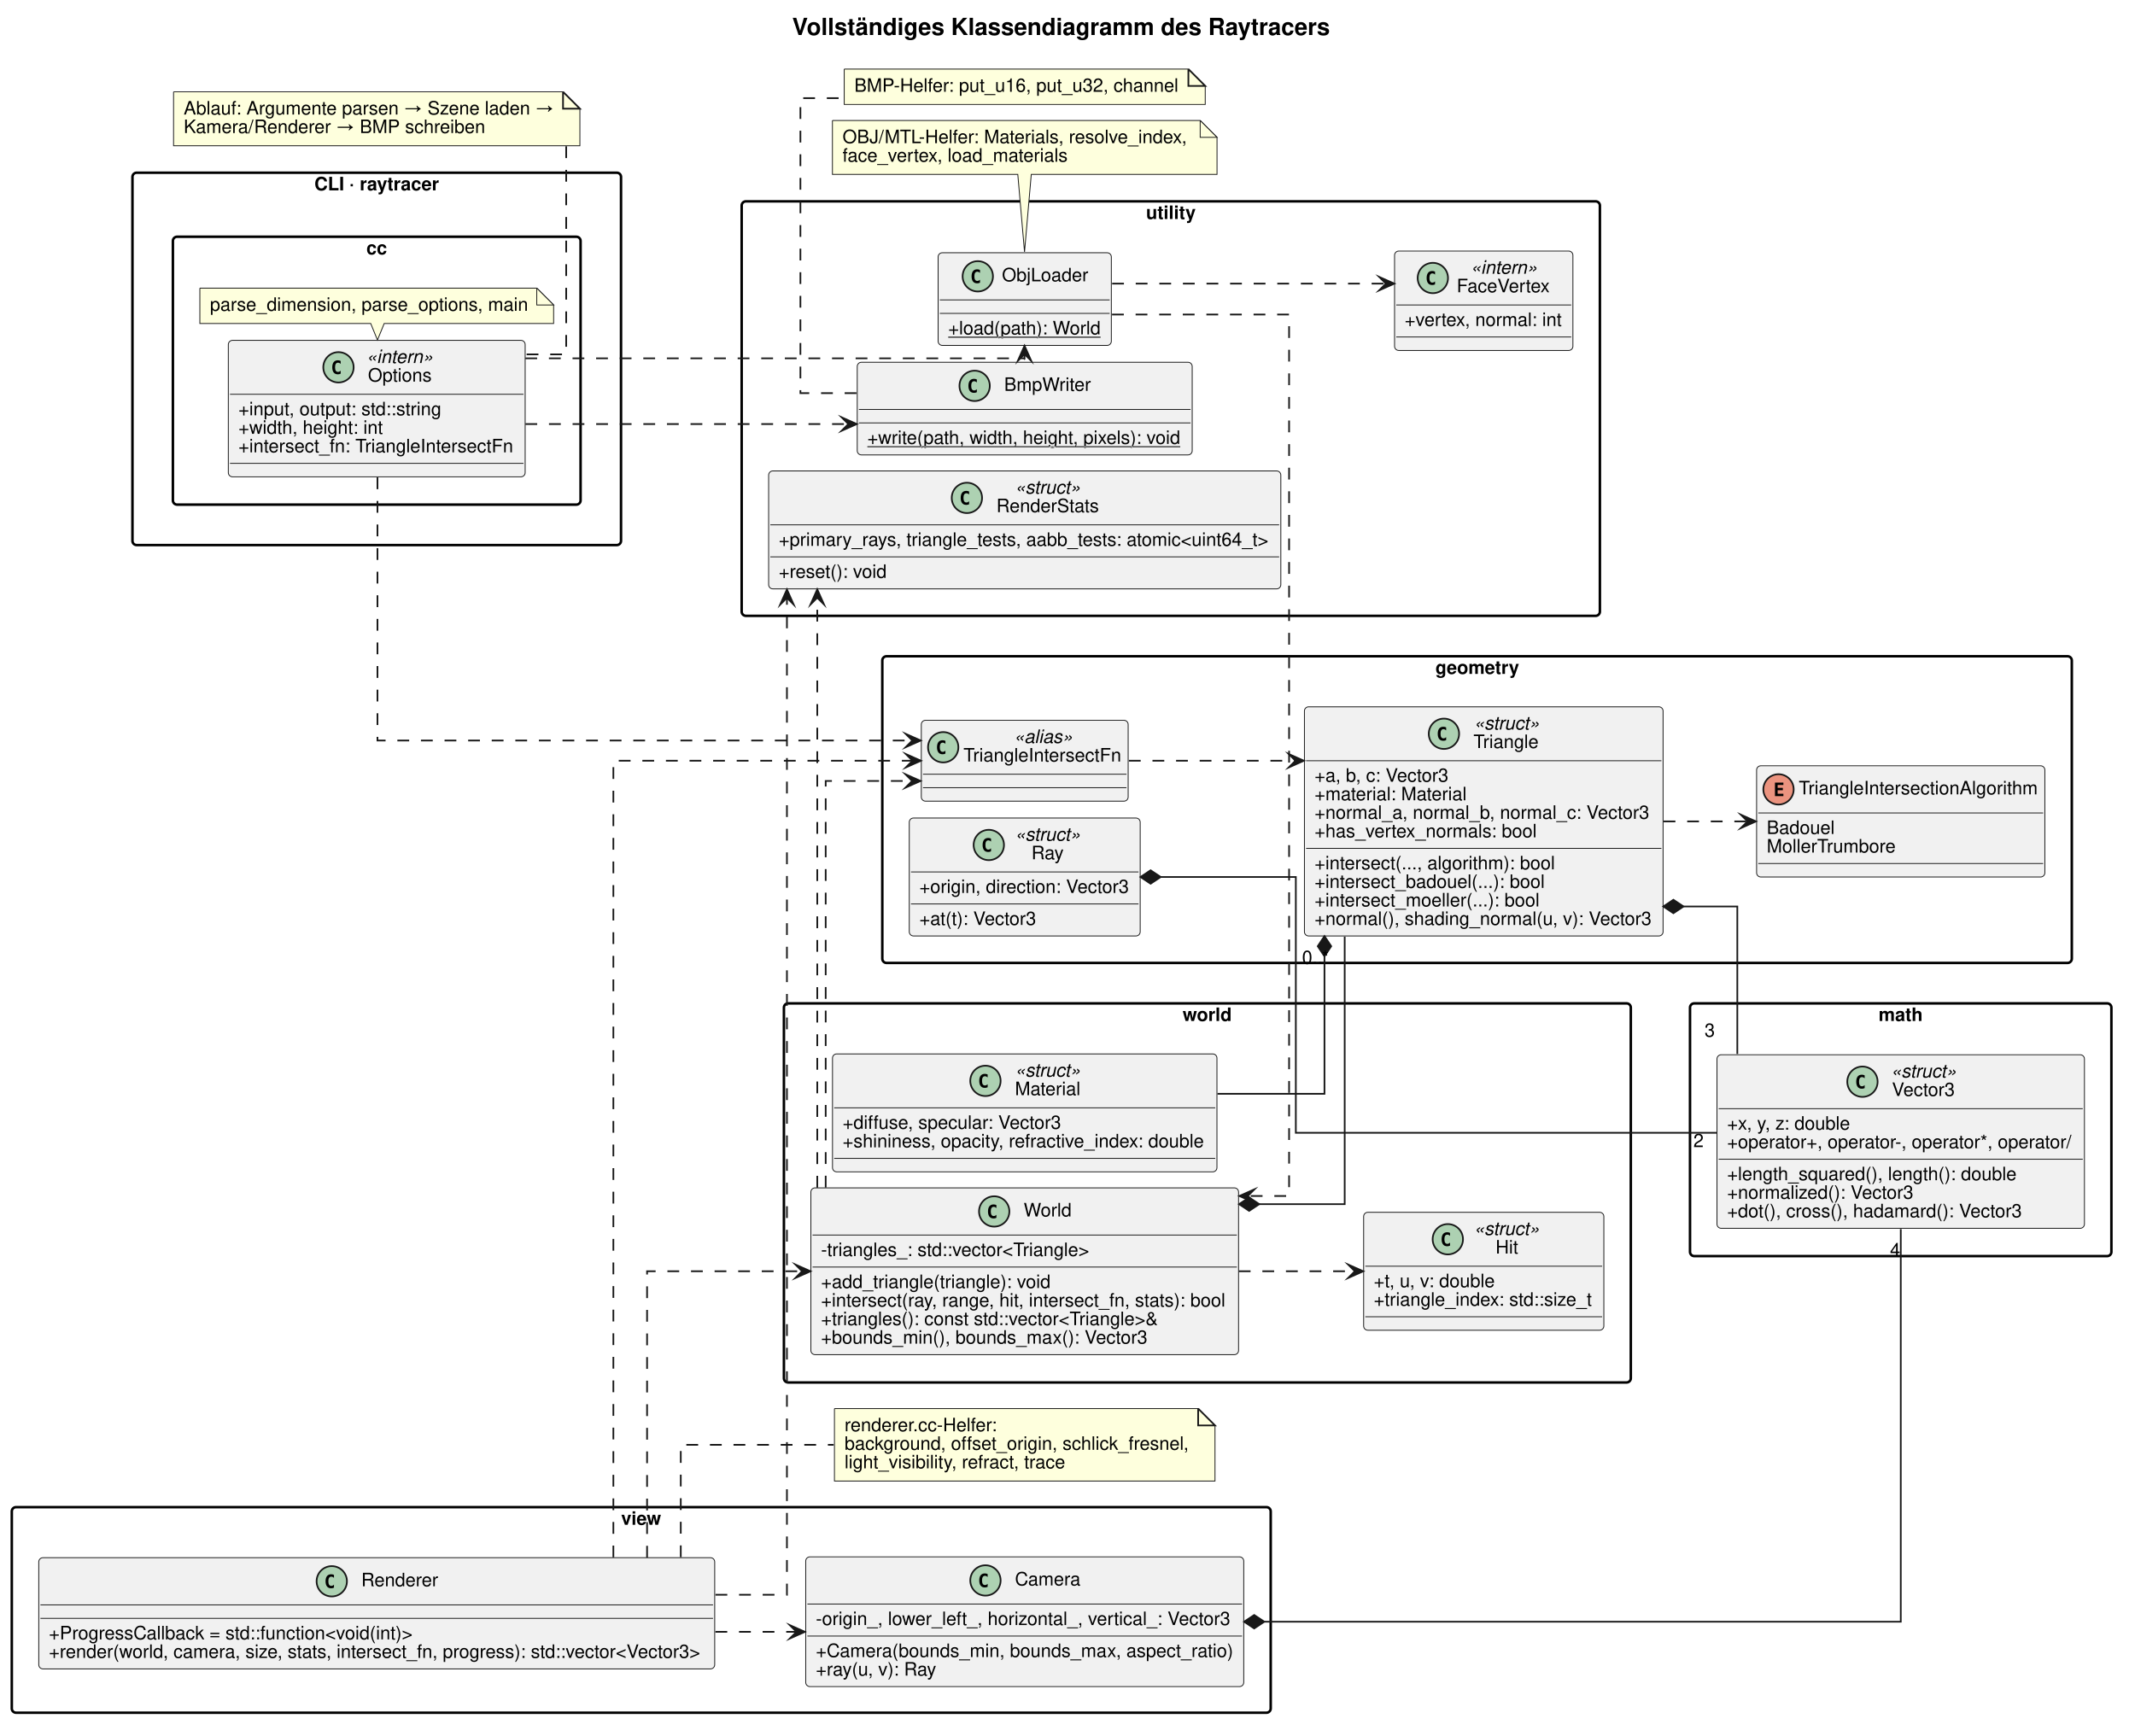
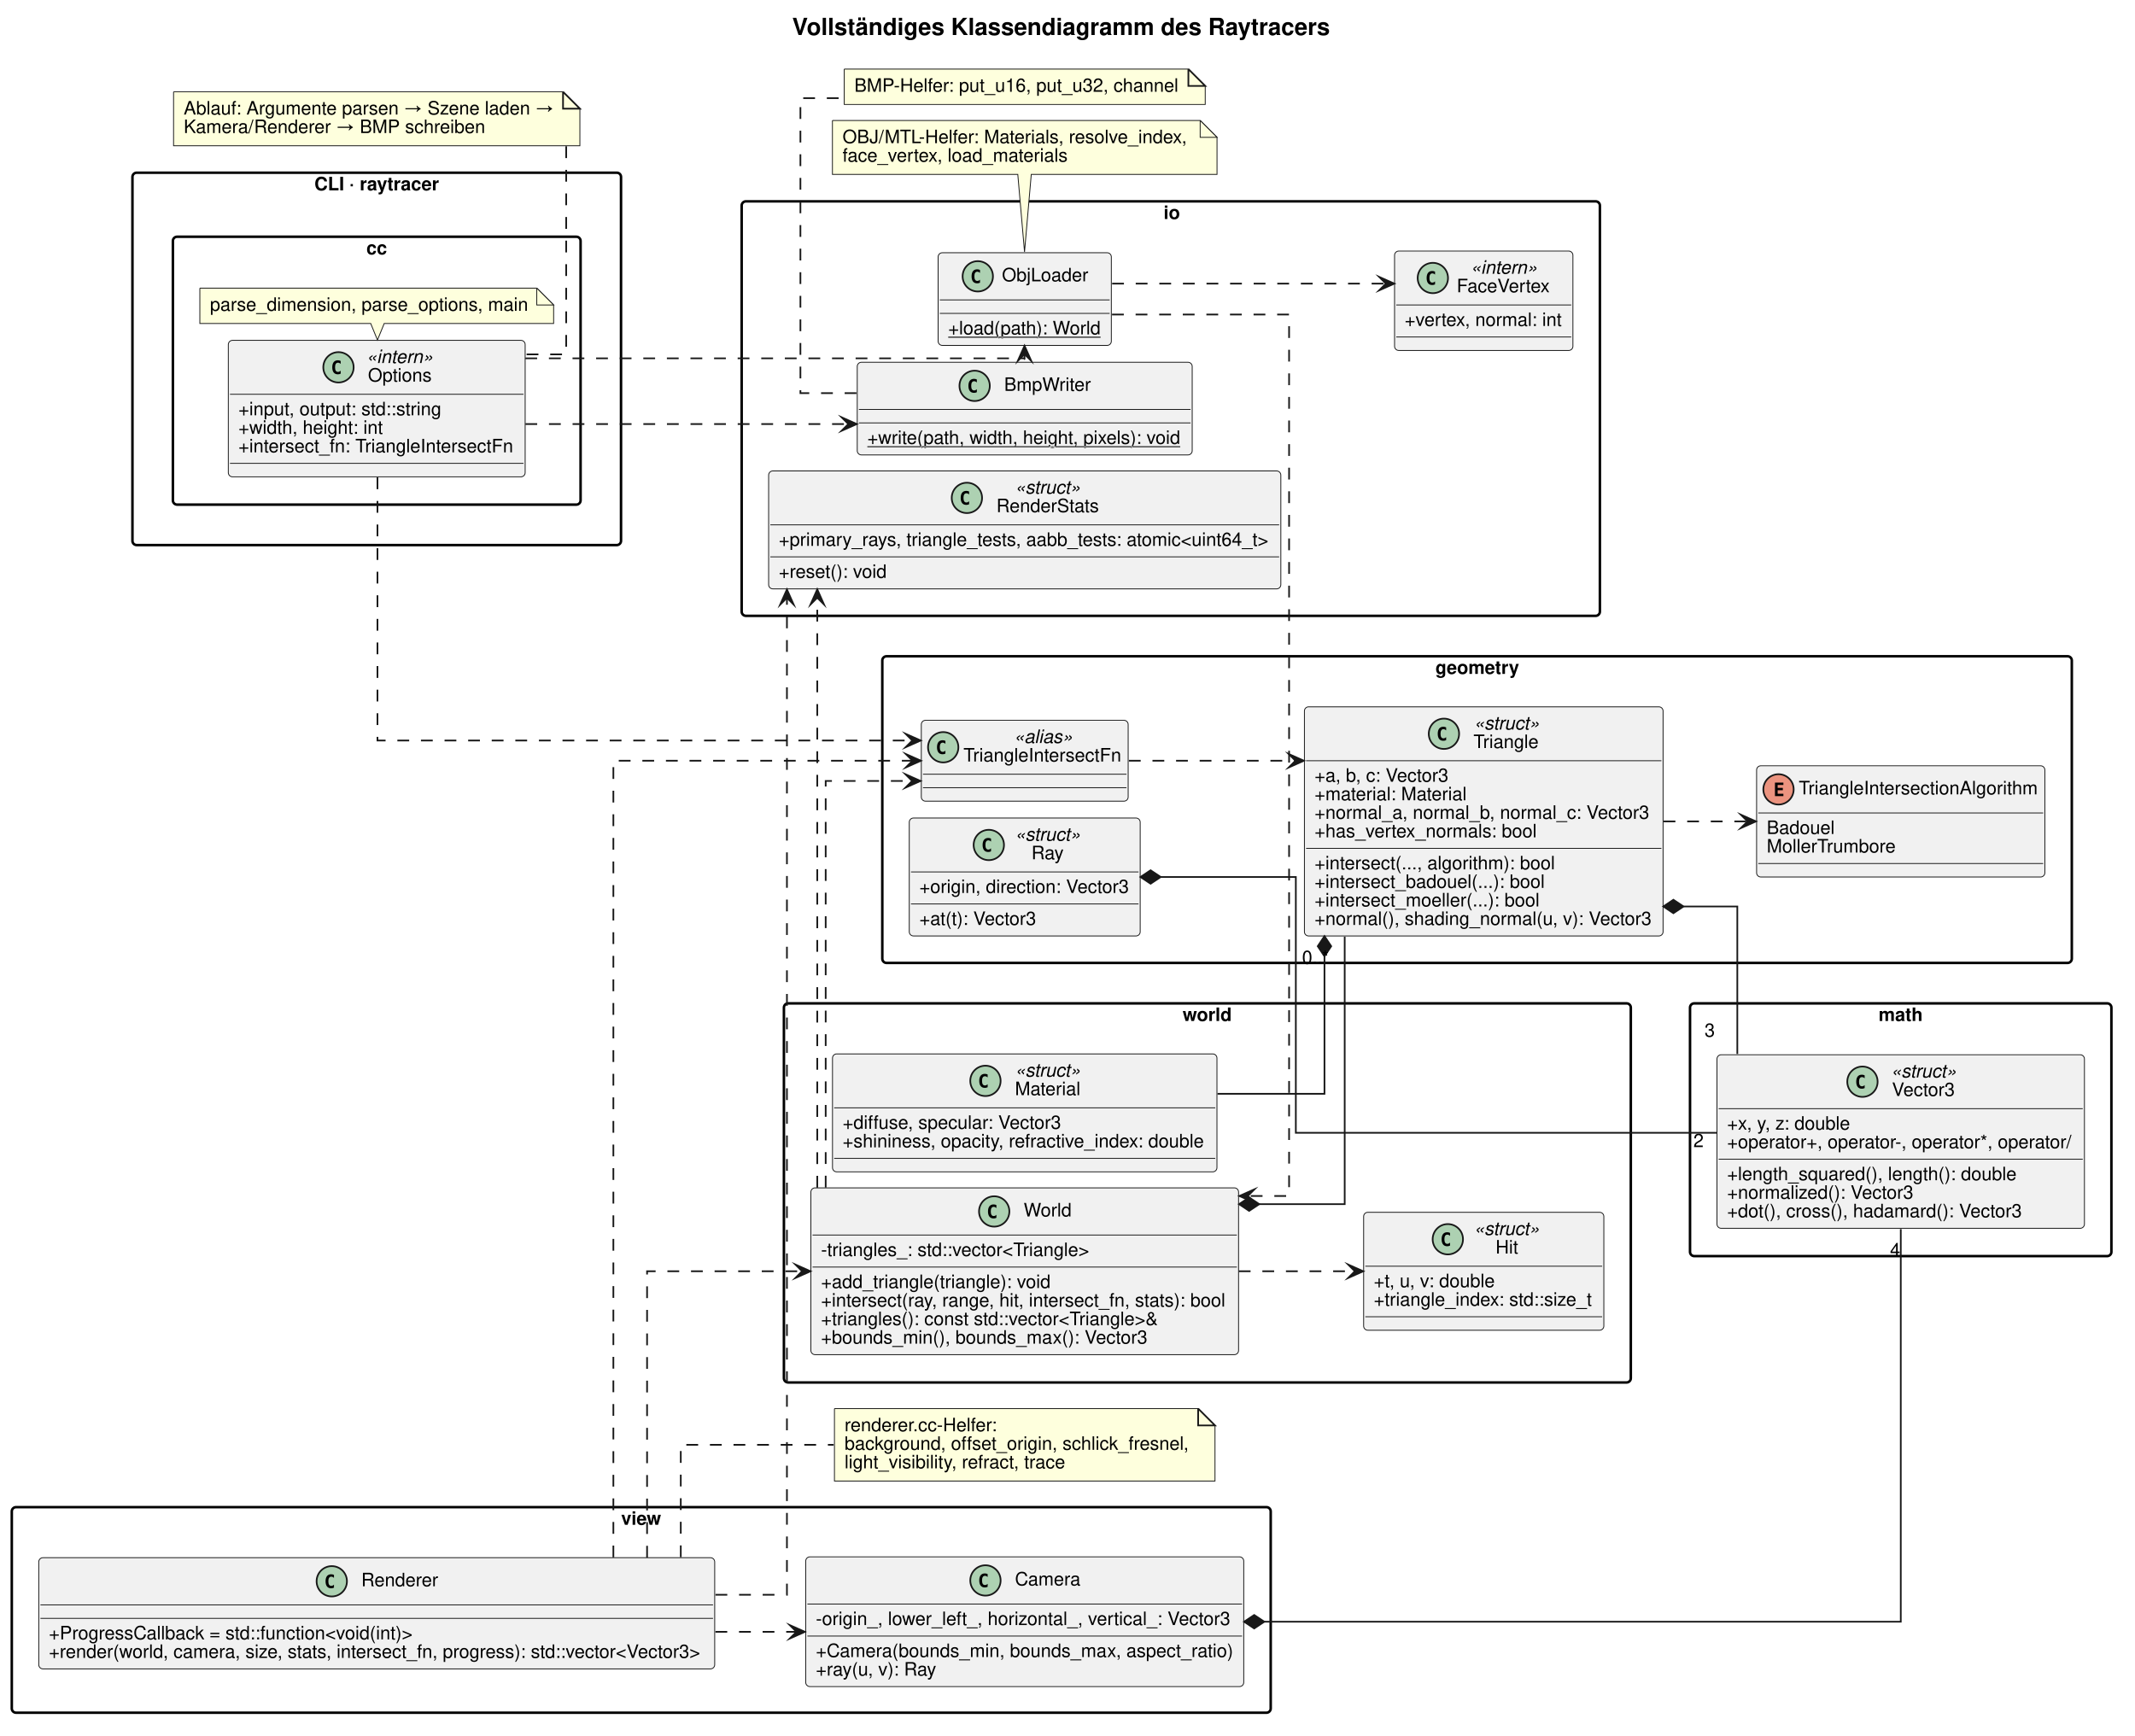
<svg xmlns="http://www.w3.org/2000/svg" version="1.1" data-diagram-type="CLASS" style="width:1267px;height:1030px;background:#FFFFFF;" width="1267px" height="1030px" viewBox="0 0 1267 1030" zoomAndPan="magnify" preserveAspectRatio="none" contentStyleType="text/css">
  <defs />
  <g font-family="sans-serif" lengthAdjust="spacing">
    <g class="title" data-source-line="1">
      <text x="470.097" y="20.78" fill="#000" font-size="14" textLength="319.806" font-weight="700" font-family="'Helvetica'">Vollständiges Klassendiagramm des Raytracers</text>
    </g>
    <g class="cluster" data-qualified-name="CLI . raytracer" id="ent0003" data-source-line="15">
      <rect x="78.6" y="102.5" width="289.94" height="221" fill="none" style="stroke:#000;stroke-width:1.5;" rx="2.5" ry="2.5" />
      <text x="186.579" y="112.97" fill="#000" font-size="11" textLength="73.981" font-weight="700" font-family="'Helvetica'">CLI · raytracer</text>
    </g>
    <g class="cluster" data-qualified-name="CLI . raytracer.cc" id="ent0001" data-source-line="14">
      <rect x="102.6" y="140.5" width="241.94" height="159" fill="none" style="stroke:#000;stroke-width:1.5;" rx="2.5" ry="2.5" />
      <text x="217.452" y="150.97" fill="#000" font-size="11" textLength="12.235" font-weight="700" font-family="'Helvetica'">cc</text>
    </g>
    <g class="cluster" data-qualified-name="math" id="ent0007" data-source-line="25">
      <rect x="1002.93" y="595.5" width="250.07" height="150" fill="none" style="stroke:#000;stroke-width:1.5;" rx="2.5" ry="2.5" />
      <text x="1114.825" y="605.97" fill="#000" font-size="11" textLength="26.281" font-weight="700" font-family="'Helvetica'">math</text>
    </g>
    <g class="cluster" data-qualified-name="geometry" id="ent0009" data-source-line="35">
      <rect x="523.6" y="389.5" width="705.9" height="182" fill="none" style="stroke:#000;stroke-width:1.5;" rx="2.5" ry="2.5" />
      <text x="851.792" y="399.97" fill="#000" font-size="11" textLength="49.516" font-weight="700" font-family="'Helvetica'">geometry</text>
    </g>
    <g class="cluster" data-qualified-name="world" id="ent0014" data-source-line="57">
      <rect x="465.21" y="595.5" width="502.58" height="225" fill="none" style="stroke:#000;stroke-width:1.5;" rx="2.5" ry="2.5" />
      <text x="701.834" y="605.97" fill="#000" font-size="11" textLength="29.332" font-weight="700" font-family="'Helvetica'">world</text>
    </g>
    <g class="cluster" data-qualified-name="view" id="ent0018" data-source-line="75">
      <rect x="7" y="894.5" width="747.09" height="122" fill="none" style="stroke:#000;stroke-width:1.5;" rx="2.5" ry="2.5" />
      <text x="368.621" y="904.97" fill="#000" font-size="11" textLength="23.848" font-weight="700" font-family="'Helvetica'">view</text>
    </g>
-     <g class="cluster" data-qualified-name="utility" id="ent0021" data-source-line="87">
+     <g class="cluster" data-qualified-name="io" id="ent0021" data-source-line="87">
      <rect x="440.14" y="119.5" width="509.3" height="246" fill="none" style="stroke:#000;stroke-width:1.5;" rx="2.5" ry="2.5" />
-       <text x="680.124" y="129.97" fill="#000" font-size="11" textLength="29.332" font-weight="700" font-family="'Helvetica'">utility</text>
+       <text x="690.511" y="129.97" fill="#000" font-size="11" textLength="8.558" font-weight="700" font-family="'Helvetica'">io</text>
    </g>
    <g class="entity" data-qualified-name="CLI . raytracer.cc.Options" id="ent0002" data-source-line="15">
      <rect x="135.49" y="202" width="176.162" height="81" fill="#F1F1F1" style="stroke:#181818;stroke-width:0.5;" rx="2.5" ry="2.5" />
      <ellipse cx="200.866" cy="218" rx="9" ry="9" fill="#ADD1B2" style="stroke:#181818;stroke-width:1;" />
      <path d="M202.173,221.769 Q201.797,221.962 201.383,222.059 Q200.969,222.156 200.513,222.156 Q198.891,222.156 198.037,221.087 Q197.183,220.018 197.183,217.999 Q197.183,215.974 198.037,214.905 Q198.891,213.836 200.513,213.836 Q200.969,213.836 201.388,213.933 Q201.807,214.029 202.173,214.223 L202.173,215.984 Q201.764,215.608 201.38,215.434 Q200.996,215.259 200.588,215.259 Q199.718,215.259 199.275,215.949 Q198.832,216.64 198.832,217.999 Q198.832,219.352 199.275,220.042 Q199.718,220.732 200.588,220.732 Q200.996,220.732 201.38,220.558 Q201.764,220.383 202.173,220.007 Z " fill="#000" />
      <text x="217.445" y="215.47" fill="#000" font-size="11" textLength="39.751" font-style="italic" font-family="'Helvetica'">«intern»</text>
      <text x="218.366" y="226.47" fill="#000" font-size="11" textLength="37.909" font-family="'Helvetica'">Options</text>
      <line x1="136.49" y1="234" x2="310.652" y2="234" style="stroke:#181818;stroke-width:0.5;" />
      <text x="141.49" y="246.47" fill="#000" font-size="11" textLength="120.769" font-family="'Helvetica'">+input, output: std::string</text>
      <text x="141.49" y="257.47" fill="#000" font-size="11" textLength="85.916" font-family="'Helvetica'">+width, height: int</text>
      <text x="141.49" y="268.47" fill="#000" font-size="11" textLength="164.162" font-family="'Helvetica'">+intersect_fn: TriangleIntersectFn</text>
      <line x1="136.49" y1="275" x2="310.652" y2="275" style="stroke:#181818;stroke-width:0.5;" />
    </g>
    <g class="entity" data-qualified-name="CLI . raytracer.cc.GMN4" id="ent0005" data-source-line="21">
      <path d="M118.6,171 L118.6,192 A0,0 0 0 0 118.6,192 L220,192 L224,201.81 L228,192 L328.544,192 A0,0 0 0 0 328.544,192 L328.544,181 L318.544,171 L118.6,171 A0,0 0 0 0 118.6,171" style="stroke:#181818;stroke-width:0.5;" fill="#FEFFDD" />
      <path d="M318.544,171 L318.544,181 L328.544,181 L318.544,171" style="stroke:#181818;stroke-width:0.5;" fill="#FEFFDD" />
      <text x="124.6" y="184.47" fill="#000" font-size="11" textLength="188.944" font-family="'Helvetica'">parse_dimension, parse_options, main</text>
    </g>
    <g class="entity" data-qualified-name="math.Vector3" id="ent0008" data-source-line="26">
      <rect x="1018.93" y="626" width="218.067" height="103" fill="#F1F1F1" style="stroke:#181818;stroke-width:0.5;" rx="2.5" ry="2.5" />
      <ellipse cx="1105.259" cy="642" rx="9" ry="9" fill="#ADD1B2" style="stroke:#181818;stroke-width:1;" />
      <path d="M1106.565,645.769 Q1106.189,645.962 1105.776,646.059 Q1105.362,646.156 1104.906,646.156 Q1103.284,646.156 1102.43,645.087 Q1101.576,644.018 1101.576,641.999 Q1101.576,639.974 1102.43,638.905 Q1103.284,637.836 1104.906,637.836 Q1105.362,637.836 1105.781,637.933 Q1106.2,638.029 1106.565,638.223 L1106.565,639.984 Q1106.157,639.608 1105.773,639.434 Q1105.389,639.259 1104.981,639.259 Q1104.111,639.259 1103.668,639.949 Q1103.224,640.64 1103.224,641.999 Q1103.224,643.352 1103.668,644.042 Q1104.111,644.732 1104.981,644.732 Q1105.389,644.732 1105.773,644.558 Q1106.157,644.383 1106.565,644.007 Z " fill="#000" />
      <text x="1122.149" y="639.47" fill="#000" font-size="11" textLength="39.128" font-style="italic" font-family="'Helvetica'">«struct»</text>
      <text x="1122.759" y="650.47" fill="#000" font-size="11" textLength="37.909" font-family="'Helvetica'">Vector3</text>
      <line x1="1019.93" y1="658" x2="1235.997" y2="658" style="stroke:#181818;stroke-width:0.5;" />
      <text x="1024.93" y="670.47" fill="#000" font-size="11" textLength="74.293" font-family="'Helvetica'">+x, y, z: double</text>
      <text x="1024.93" y="681.47" fill="#000" font-size="11" textLength="206.067" font-family="'Helvetica'">+operator+, operator-, operator*, operator/</text>
      <line x1="1019.93" y1="688" x2="1235.997" y2="688" style="stroke:#181818;stroke-width:0.5;" />
      <text x="1024.93" y="700.47" fill="#000" font-size="11" textLength="172.144" font-family="'Helvetica'">+length_squared(), length(): double</text>
      <text x="1024.93" y="711.47" fill="#000" font-size="11" textLength="111.574" font-family="'Helvetica'">+normalized(): Vector3</text>
      <text x="1024.93" y="722.47" fill="#000" font-size="11" textLength="175.753" font-family="'Helvetica'">+dot(), cross(), hadamard(): Vector3</text>
    </g>
    <g class="entity" data-qualified-name="geometry.Ray" id="ent0010" data-source-line="36">
      <rect x="539.6" y="485.5" width="137.039" height="70" fill="#F1F1F1" style="stroke:#181818;stroke-width:0.5;" rx="2.5" ry="2.5" />
      <ellipse cx="586.805" cy="501.5" rx="9" ry="9" fill="#ADD1B2" style="stroke:#181818;stroke-width:1;" />
      <path d="M588.111,505.269 Q587.735,505.462 587.322,505.559 Q586.908,505.656 586.452,505.656 Q584.83,505.656 583.976,504.587 Q583.122,503.518 583.122,501.499 Q583.122,499.474 583.976,498.405 Q584.83,497.336 586.452,497.336 Q586.908,497.336 587.327,497.433 Q587.746,497.529 588.111,497.723 L588.111,499.484 Q587.703,499.108 587.319,498.934 Q586.935,498.759 586.527,498.759 Q585.657,498.759 585.214,499.449 Q584.771,500.14 584.771,501.499 Q584.771,502.852 585.214,503.542 Q585.657,504.232 586.527,504.232 Q586.935,504.232 587.319,504.058 Q587.703,503.883 588.111,503.507 Z " fill="#000" />
      <text x="602.305" y="498.97" fill="#000" font-size="11" textLength="39.128" font-style="italic" font-family="'Helvetica'">«struct»</text>
      <text x="612.089" y="509.97" fill="#000" font-size="11" textLength="19.562" font-family="'Helvetica'">Ray</text>
      <line x1="540.6" y1="517.5" x2="675.639" y2="517.5" style="stroke:#181818;stroke-width:0.5;" />
      <text x="545.6" y="529.97" fill="#000" font-size="11" textLength="125.039" font-family="'Helvetica'">+origin, direction: Vector3</text>
      <line x1="540.6" y1="536.5" x2="675.639" y2="536.5" style="stroke:#181818;stroke-width:0.5;" />
      <text x="545.6" y="548.97" fill="#000" font-size="11" textLength="70.001" font-family="'Helvetica'">+at(t): Vector3</text>
    </g>
    <g class="entity" data-qualified-name="geometry.TriangleIntersectionAlgorithm" id="ent0011" data-source-line="40">
      <rect x="1042.44" y="454.5" width="171.064" height="66" fill="#F1F1F1" style="stroke:#181818;stroke-width:0.5;" rx="2.5" ry="2.5" />
      <ellipse cx="1055.44" cy="468.5" rx="9" ry="9" fill="#EB937F" style="stroke:#181818;stroke-width:1;" />
      <path d="M1058.337,472.5 L1053.342,472.5 L1053.342,464.481 L1058.337,464.481 L1058.337,465.877 L1054.927,465.877 L1054.927,467.607 L1058.015,467.607 L1058.015,469.003 L1054.927,469.003 L1054.927,471.104 L1058.337,471.104 Z " fill="#000" />
      <text x="1067.44" y="471.47" fill="#000" font-size="11" textLength="143.064" font-family="'Helvetica'">TriangleIntersectionAlgorithm</text>
      <line x1="1043.44" y1="482.5" x2="1212.504" y2="482.5" style="stroke:#181818;stroke-width:0.5;" />
      <text x="1048.44" y="494.97" fill="#000" font-size="11" textLength="40.369" font-family="'Helvetica'">Badouel</text>
      <text x="1048.44" y="505.97" fill="#000" font-size="11" textLength="77.628" font-family="'Helvetica'">MollerTrumbore</text>
      <line x1="1043.44" y1="512.5" x2="1212.504" y2="512.5" style="stroke:#181818;stroke-width:0.5;" />
    </g>
    <g class="entity" data-qualified-name="geometry.Triangle" id="ent0012" data-source-line="44">
      <rect x="774.1" y="419.5" width="212.836" height="136" fill="#F1F1F1" style="stroke:#181818;stroke-width:0.5;" rx="2.5" ry="2.5" />
      <ellipse cx="856.898" cy="435.5" rx="9" ry="9" fill="#ADD1B2" style="stroke:#181818;stroke-width:1;" />
      <path d="M858.204,439.269 Q857.828,439.462 857.414,439.559 Q857.001,439.656 856.544,439.656 Q854.922,439.656 854.068,438.587 Q853.214,437.518 853.214,435.499 Q853.214,433.474 854.068,432.405 Q854.922,431.336 856.544,431.336 Q857.001,431.336 857.42,431.433 Q857.839,431.529 858.204,431.723 L858.204,433.484 Q857.796,433.108 857.412,432.934 Q857.027,432.759 856.619,432.759 Q855.749,432.759 855.306,433.449 Q854.863,434.14 854.863,435.499 Q854.863,436.852 855.306,437.542 Q855.749,438.232 856.619,438.232 Q857.027,438.232 857.412,438.058 Q857.796,437.883 858.204,437.507 Z " fill="#000" />
      <text x="874.704" y="432.97" fill="#000" font-size="11" textLength="39.128" font-style="italic" font-family="'Helvetica'">«struct»</text>
      <text x="874.398" y="443.97" fill="#000" font-size="11" textLength="39.741" font-family="'Helvetica'">Triangle</text>
      <line x1="775.1" y1="451.5" x2="985.936" y2="451.5" style="stroke:#181818;stroke-width:0.5;" />
      <text x="780.1" y="463.97" fill="#000" font-size="11" textLength="80.405" font-family="'Helvetica'">+a, b, c: Vector3</text>
      <text x="780.1" y="474.97" fill="#000" font-size="11" textLength="90.782" font-family="'Helvetica'">+material: Material</text>
      <text x="780.1" y="485.97" fill="#000" font-size="11" textLength="199.627" font-family="'Helvetica'">+normal_a, normal_b, normal_c: Vector3</text>
      <text x="780.1" y="496.97" fill="#000" font-size="11" textLength="132.381" font-family="'Helvetica'">+has_vertex_normals: bool</text>
      <line x1="775.1" y1="503.5" x2="985.936" y2="503.5" style="stroke:#181818;stroke-width:0.5;" />
      <text x="780.1" y="515.97" fill="#000" font-size="11" textLength="142.753" font-family="'Helvetica'">+intersect(..., algorithm): bool</text>
      <text x="780.1" y="526.97" fill="#000" font-size="11" textLength="136.667" font-family="'Helvetica'">+intersect_badouel(...): bool</text>
      <text x="780.1" y="537.97" fill="#000" font-size="11" textLength="133.584" font-family="'Helvetica'">+intersect_moeller(...): bool</text>
      <text x="780.1" y="548.97" fill="#000" font-size="11" textLength="200.836" font-family="'Helvetica'">+normal(), shading_normal(u, v): Vector3</text>
    </g>
    <g class="entity" data-qualified-name="geometry.TriangleIntersectFn" id="ent0013" data-source-line="54">
      <rect x="546.74" y="427.5" width="122.762" height="48" fill="#F1F1F1" style="stroke:#181818;stroke-width:0.5;" rx="2.5" ry="2.5" />
      <ellipse cx="559.74" cy="443.5" rx="9" ry="9" fill="#ADD1B2" style="stroke:#181818;stroke-width:1;" />
      <path d="M561.046,447.269 Q560.67,447.462 560.257,447.559 Q559.843,447.656 559.386,447.656 Q557.764,447.656 556.91,446.587 Q556.056,445.518 556.056,443.499 Q556.056,441.474 556.91,440.405 Q557.764,439.336 559.386,439.336 Q559.843,439.336 560.262,439.433 Q560.681,439.529 561.046,439.723 L561.046,441.484 Q560.638,441.108 560.254,440.934 Q559.87,440.759 559.462,440.759 Q558.592,440.759 558.148,441.449 Q557.705,442.14 557.705,443.499 Q557.705,444.852 558.148,445.542 Q558.592,446.232 559.462,446.232 Q559.87,446.232 560.254,446.058 Q560.638,445.883 561.046,445.507 Z " fill="#000" />
      <text x="601.692" y="440.97" fill="#000" font-size="11" textLength="34.858" font-style="italic" font-family="'Helvetica'">«alias»</text>
      <text x="571.74" y="451.97" fill="#000" font-size="11" textLength="94.762" font-family="'Helvetica'">TriangleIntersectFn</text>
      <line x1="547.74" y1="459.5" x2="668.502" y2="459.5" style="stroke:#181818;stroke-width:0.5;" />
      <line x1="547.74" y1="467.5" x2="668.502" y2="467.5" style="stroke:#181818;stroke-width:0.5;" />
    </g>
    <g class="entity" data-qualified-name="world.Material" id="ent0015" data-source-line="58">
      <rect x="494.04" y="625.5" width="228.154" height="70" fill="#F1F1F1" style="stroke:#181818;stroke-width:0.5;" rx="2.5" ry="2.5" />
      <ellipse cx="584.806" cy="641.5" rx="9" ry="9" fill="#ADD1B2" style="stroke:#181818;stroke-width:1;" />
      <path d="M586.112,645.269 Q585.736,645.462 585.322,645.559 Q584.909,645.656 584.452,645.656 Q582.83,645.656 581.976,644.587 Q581.122,643.518 581.122,641.499 Q581.122,639.474 581.976,638.405 Q582.83,637.336 584.452,637.336 Q584.909,637.336 585.328,637.433 Q585.747,637.529 586.112,637.723 L586.112,639.484 Q585.704,639.108 585.32,638.934 Q584.936,638.759 584.527,638.759 Q583.657,638.759 583.214,639.449 Q582.771,640.14 582.771,641.499 Q582.771,642.852 583.214,643.542 Q583.657,644.232 584.527,644.232 Q584.936,644.232 585.32,644.058 Q585.704,643.883 586.112,643.507 Z " fill="#000" />
      <text x="602.303" y="638.97" fill="#000" font-size="11" textLength="39.128" font-style="italic" font-family="'Helvetica'">«struct»</text>
      <text x="602.306" y="649.97" fill="#000" font-size="11" textLength="39.123" font-family="'Helvetica'">Material</text>
      <line x1="495.04" y1="657.5" x2="721.194" y2="657.5" style="stroke:#181818;stroke-width:0.5;" />
      <text x="500.04" y="669.97" fill="#000" font-size="11" textLength="130.544" font-family="'Helvetica'">+diffuse, specular: Vector3</text>
      <text x="500.04" y="680.97" fill="#000" font-size="11" textLength="216.154" font-family="'Helvetica'">+shininess, opacity, refractive_index: double</text>
      <line x1="495.04" y1="687.5" x2="721.194" y2="687.5" style="stroke:#181818;stroke-width:0.5;" />
    </g>
    <g class="entity" data-qualified-name="world.Hit" id="ent0016" data-source-line="62">
      <rect x="809.24" y="719.5" width="142.55" height="70" fill="#F1F1F1" style="stroke:#181818;stroke-width:0.5;" rx="2.5" ry="2.5" />
      <ellipse cx="859.201" cy="735.5" rx="9" ry="9" fill="#ADD1B2" style="stroke:#181818;stroke-width:1;" />
      <path d="M860.507,739.269 Q860.131,739.462 859.717,739.559 Q859.304,739.656 858.847,739.656 Q857.225,739.656 856.371,738.587 Q855.517,737.518 855.517,735.499 Q855.517,733.474 856.371,732.405 Q857.225,731.336 858.847,731.336 Q859.304,731.336 859.723,731.433 Q860.142,731.529 860.507,731.723 L860.507,733.484 Q860.099,733.108 859.715,732.934 Q859.331,732.759 858.922,732.759 Q858.052,732.759 857.609,733.449 Q857.166,734.14 857.166,735.499 Q857.166,736.852 857.609,737.542 Q858.052,738.232 858.922,738.232 Q859.331,738.232 859.715,738.058 Q860.099,737.883 860.507,737.507 Z " fill="#000" />
      <text x="874.701" y="732.97" fill="#000" font-size="11" textLength="39.128" font-style="italic" font-family="'Helvetica'">«struct»</text>
      <text x="887.543" y="743.97" fill="#000" font-size="11" textLength="13.444" font-family="'Helvetica'">Hit</text>
      <line x1="810.24" y1="751.5" x2="950.79" y2="751.5" style="stroke:#181818;stroke-width:0.5;" />
      <text x="815.24" y="763.97" fill="#000" font-size="11" textLength="72.467" font-family="'Helvetica'">+t, u, v: double</text>
      <text x="815.24" y="774.97" fill="#000" font-size="11" textLength="130.55" font-family="'Helvetica'">+triangle_index: std::size_t</text>
      <line x1="810.24" y1="781.5" x2="950.79" y2="781.5" style="stroke:#181818;stroke-width:0.5;" />
    </g>
    <g class="entity" data-qualified-name="world.World" id="ent0017" data-source-line="66">
      <rect x="481.21" y="705" width="253.807" height="99" fill="#F1F1F1" style="stroke:#181818;stroke-width:0.5;" rx="2.5" ry="2.5" />
      <ellipse cx="590.001" cy="719" rx="9" ry="9" fill="#ADD1B2" style="stroke:#181818;stroke-width:1;" />
      <path d="M591.307,722.769 Q590.931,722.962 590.518,723.059 Q590.104,723.156 589.648,723.156 Q588.025,723.156 587.171,722.087 Q586.317,721.018 586.317,718.999 Q586.317,716.974 587.171,715.905 Q588.025,714.836 589.648,714.836 Q590.104,714.836 590.523,714.933 Q590.942,715.029 591.307,715.223 L591.307,716.984 Q590.899,716.608 590.515,716.434 Q590.131,716.259 589.723,716.259 Q588.853,716.259 588.409,716.949 Q587.966,717.64 587.966,718.999 Q587.966,720.352 588.409,721.042 Q588.853,721.732 589.723,721.732 Q590.131,721.732 590.515,721.558 Q590.899,721.383 591.307,721.007 Z " fill="#000" />
      <text x="607.501" y="721.97" fill="#000" font-size="11" textLength="28.725" font-family="'Helvetica'">World</text>
      <line x1="482.21" y1="733" x2="734.017" y2="733" style="stroke:#181818;stroke-width:0.5;" />
      <text x="487.21" y="745.47" fill="#000" font-size="11" textLength="160.8" font-family="'Helvetica'">-triangles_: std::vector&lt;Triangle&gt;</text>
      <line x1="482.21" y1="752" x2="734.017" y2="752" style="stroke:#181818;stroke-width:0.5;" />
      <text x="487.21" y="764.47" fill="#000" font-size="11" textLength="136.667" font-family="'Helvetica'">+add_triangle(triangle): void</text>
      <text x="487.21" y="775.47" fill="#000" font-size="11" textLength="241.807" font-family="'Helvetica'">+intersect(ray, range, hit, intersect_fn, stats): bool</text>
      <text x="487.21" y="786.47" fill="#000" font-size="11" textLength="201.454" font-family="'Helvetica'">+triangles(): const std::vector&lt;Triangle&gt;&amp;</text>
      <text x="487.21" y="797.47" fill="#000" font-size="11" textLength="194.127" font-family="'Helvetica'">+bounds_min(), bounds_max(): Vector3</text>
    </g>
    <g class="entity" data-qualified-name="view.Camera" id="ent0019" data-source-line="76">
      <rect x="478.15" y="924" width="259.94" height="77" fill="#F1F1F1" style="stroke:#181818;stroke-width:0.5;" rx="2.5" ry="2.5" />
      <ellipse cx="584.809" cy="938" rx="9" ry="9" fill="#ADD1B2" style="stroke:#181818;stroke-width:1;" />
      <path d="M586.115,941.769 Q585.739,941.962 585.325,942.059 Q584.912,942.156 584.455,942.156 Q582.833,942.156 581.979,941.087 Q581.125,940.018 581.125,937.999 Q581.125,935.974 581.979,934.905 Q582.833,933.836 584.455,933.836 Q584.912,933.836 585.331,933.933 Q585.75,934.029 586.115,934.223 L586.115,935.984 Q585.707,935.608 585.323,935.434 Q584.939,935.259 584.53,935.259 Q583.66,935.259 583.217,935.949 Q582.774,936.64 582.774,937.999 Q582.774,939.352 583.217,940.042 Q583.66,940.732 584.53,940.732 Q584.939,940.732 585.323,940.558 Q585.707,940.383 586.115,940.007 Z " fill="#000" />
      <text x="602.309" y="940.97" fill="#000" font-size="11" textLength="39.123" font-family="'Helvetica'">Camera</text>
      <line x1="479.15" y1="952" x2="737.09" y2="952" style="stroke:#181818;stroke-width:0.5;" />
      <text x="484.15" y="964.47" fill="#000" font-size="11" textLength="247.011" font-family="'Helvetica'">-origin_, lower_left_, horizontal_, vertical_: Vector3</text>
      <line x1="479.15" y1="971" x2="737.09" y2="971" style="stroke:#181818;stroke-width:0.5;" />
      <text x="484.15" y="983.47" fill="#000" font-size="11" textLength="247.94" font-family="'Helvetica'">+Camera(bounds_min, bounds_max, aspect_ratio)</text>
      <text x="484.15" y="994.47" fill="#000" font-size="11" textLength="72.435" font-family="'Helvetica'">+ray(u, v): Ray</text>
    </g>
    <g class="entity" data-qualified-name="view.Renderer" id="ent0020" data-source-line="81">
      <rect x="23" y="924.5" width="401.136" height="66" fill="#F1F1F1" style="stroke:#181818;stroke-width:0.5;" rx="2.5" ry="2.5" />
      <ellipse cx="196.889" cy="938.5" rx="9" ry="9" fill="#ADD1B2" style="stroke:#181818;stroke-width:1;" />
      <path d="M198.195,942.269 Q197.819,942.462 197.405,942.559 Q196.992,942.656 196.535,942.656 Q194.913,942.656 194.059,941.587 Q193.205,940.518 193.205,938.499 Q193.205,936.474 194.059,935.405 Q194.913,934.336 196.535,934.336 Q196.992,934.336 197.411,934.433 Q197.83,934.529 198.195,934.723 L198.195,936.484 Q197.787,936.108 197.403,935.934 Q197.019,935.759 196.61,935.759 Q195.74,935.759 195.297,936.449 Q194.854,937.14 194.854,938.499 Q194.854,939.852 195.297,940.542 Q195.74,941.232 196.61,941.232 Q197.019,941.232 197.403,941.058 Q197.787,940.883 198.195,940.507 Z " fill="#000" />
      <text x="214.389" y="941.47" fill="#000" font-size="11" textLength="45.858" font-family="'Helvetica'">Renderer</text>
      <line x1="24" y1="952.5" x2="423.136" y2="952.5" style="stroke:#181818;stroke-width:0.5;" />
      <line x1="24" y1="960.5" x2="423.136" y2="960.5" style="stroke:#181818;stroke-width:0.5;" />
      <text x="29" y="972.97" fill="#000" font-size="11" textLength="216.444" font-family="'Helvetica'">+ProgressCallback = std::function&lt;void(int)&gt;</text>
      <text x="29" y="983.97" fill="#000" font-size="11" textLength="389.136" font-family="'Helvetica'">+render(world, camera, size, stats, intersect_fn, progress): std::vector&lt;Vector3&gt;</text>
    </g>
-     <g class="entity" data-qualified-name="utility.RenderStats" id="ent0022" data-source-line="88">
+     <g class="entity" data-qualified-name="io.RenderStats" id="ent0022" data-source-line="88">
      <rect x="456.14" y="279.5" width="303.962" height="70" fill="#F1F1F1" style="stroke:#181818;stroke-width:0.5;" rx="2.5" ry="2.5" />
      <ellipse cx="573.799" cy="295.5" rx="9" ry="9" fill="#ADD1B2" style="stroke:#181818;stroke-width:1;" />
      <path d="M575.105,299.269 Q574.729,299.462 574.315,299.559 Q573.902,299.656 573.445,299.656 Q571.823,299.656 570.969,298.587 Q570.115,297.518 570.115,295.499 Q570.115,293.474 570.969,292.405 Q571.823,291.336 573.445,291.336 Q573.902,291.336 574.321,291.433 Q574.74,291.529 575.105,291.723 L575.105,293.484 Q574.697,293.108 574.313,292.934 Q573.929,292.759 573.52,292.759 Q572.65,292.759 572.207,293.449 Q571.764,294.14 571.764,295.499 Q571.764,296.852 572.207,297.542 Q572.65,298.232 573.52,298.232 Q573.929,298.232 574.313,298.058 Q574.697,297.883 575.105,297.507 Z " fill="#000" />
      <text x="602.307" y="292.97" fill="#000" font-size="11" textLength="39.128" font-style="italic" font-family="'Helvetica'">«struct»</text>
      <text x="591.299" y="303.97" fill="#000" font-size="11" textLength="61.145" font-family="'Helvetica'">RenderStats</text>
      <line x1="457.14" y1="311.5" x2="759.102" y2="311.5" style="stroke:#181818;stroke-width:0.5;" />
      <text x="462.14" y="323.97" fill="#000" font-size="11" textLength="291.962" font-family="'Helvetica'">+primary_rays, triangle_tests, aabb_tests: atomic&lt;uint64_t&gt;</text>
      <line x1="457.14" y1="330.5" x2="759.102" y2="330.5" style="stroke:#181818;stroke-width:0.5;" />
      <text x="462.14" y="342.97" fill="#000" font-size="11" textLength="64.496" font-family="'Helvetica'">+reset(): void</text>
    </g>
-     <g class="entity" data-qualified-name="utility.ObjLoader" id="ent0023" data-source-line="92">
+     <g class="entity" data-qualified-name="io.ObjLoader" id="ent0023" data-source-line="92">
      <rect x="556.72" y="150" width="102.793" height="55" fill="#F1F1F1" style="stroke:#181818;stroke-width:0.5;" rx="2.5" ry="2.5" />
      <ellipse cx="580.261" cy="164" rx="9" ry="9" fill="#ADD1B2" style="stroke:#181818;stroke-width:1;" />
      <path d="M581.567,167.769 Q581.191,167.962 580.777,168.059 Q580.364,168.156 579.907,168.156 Q578.285,168.156 577.431,167.087 Q576.577,166.018 576.577,163.999 Q576.577,161.974 577.431,160.905 Q578.285,159.836 579.907,159.836 Q580.364,159.836 580.783,159.933 Q581.202,160.029 581.567,160.223 L581.567,161.984 Q581.159,161.608 580.775,161.434 Q580.391,161.259 579.982,161.259 Q579.112,161.259 578.669,161.949 Q578.226,162.64 578.226,163.999 Q578.226,165.352 578.669,166.042 Q579.112,166.732 579.982,166.732 Q580.391,166.732 580.775,166.558 Q581.159,166.383 581.567,166.007 Z " fill="#000" />
      <text x="594.603" y="166.97" fill="#000" font-size="11" textLength="51.369" font-family="'Helvetica'">ObjLoader</text>
      <line x1="557.72" y1="178" x2="658.513" y2="178" style="stroke:#181818;stroke-width:0.5;" />
      <line x1="557.72" y1="186" x2="658.513" y2="186" style="stroke:#181818;stroke-width:0.5;" />
      <text x="562.72" y="198.47" fill="#000" font-size="11" textLength="90.793" text-decoration="underline" font-family="'Helvetica'">+load(path): World</text>
    </g>
-     <g class="entity" data-qualified-name="utility.FaceVertex" id="ent0024" data-source-line="95">
+     <g class="entity" data-qualified-name="io.FaceVertex" id="ent0024" data-source-line="95">
      <rect x="827.59" y="149" width="105.844" height="59" fill="#F1F1F1" style="stroke:#181818;stroke-width:0.5;" rx="2.5" ry="2.5" />
      <ellipse cx="850.309" cy="165" rx="9" ry="9" fill="#ADD1B2" style="stroke:#181818;stroke-width:1;" />
      <path d="M851.615,168.769 Q851.239,168.962 850.826,169.059 Q850.412,169.156 849.955,169.156 Q848.333,169.156 847.479,168.087 Q846.625,167.018 846.625,164.999 Q846.625,162.974 847.479,161.905 Q848.333,160.836 849.955,160.836 Q850.412,160.836 850.831,160.933 Q851.25,161.029 851.615,161.223 L851.615,162.984 Q851.207,162.608 850.823,162.434 Q850.439,162.259 850.031,162.259 Q849.161,162.259 848.717,162.949 Q848.274,163.64 848.274,164.999 Q848.274,166.352 848.717,167.042 Q849.161,167.732 850.031,167.732 Q850.439,167.732 850.823,167.558 Q851.207,167.383 851.615,167.007 Z " fill="#000" />
      <text x="872.716" y="162.47" fill="#000" font-size="11" textLength="39.751" font-style="italic" font-family="'Helvetica'">«intern»</text>
      <text x="864.469" y="173.47" fill="#000" font-size="11" textLength="56.246" font-family="'Helvetica'">FaceVertex</text>
      <line x1="828.59" y1="181" x2="932.434" y2="181" style="stroke:#181818;stroke-width:0.5;" />
      <text x="833.59" y="193.47" fill="#000" font-size="11" textLength="93.844" font-family="'Helvetica'">+vertex, normal: int</text>
      <line x1="828.59" y1="200" x2="932.434" y2="200" style="stroke:#181818;stroke-width:0.5;" />
    </g>
-     <g class="entity" data-qualified-name="utility.BmpWriter" id="ent0025" data-source-line="98">
+     <g class="entity" data-qualified-name="io.BmpWriter" id="ent0025" data-source-line="98">
      <rect x="508.72" y="215" width="198.785" height="55" fill="#F1F1F1" style="stroke:#181818;stroke-width:0.5;" rx="2.5" ry="2.5" />
      <ellipse cx="578.391" cy="229" rx="9" ry="9" fill="#ADD1B2" style="stroke:#181818;stroke-width:1;" />
      <path d="M579.697,232.769 Q579.321,232.962 578.907,233.059 Q578.494,233.156 578.037,233.156 Q576.415,233.156 575.561,232.087 Q574.707,231.018 574.707,228.999 Q574.707,226.974 575.561,225.905 Q576.415,224.836 578.037,224.836 Q578.494,224.836 578.913,224.933 Q579.332,225.029 579.697,225.223 L579.697,226.984 Q579.289,226.608 578.905,226.434 Q578.521,226.259 578.112,226.259 Q577.242,226.259 576.799,226.949 Q576.356,227.64 576.356,228.999 Q576.356,230.352 576.799,231.042 Q577.242,231.732 578.112,231.732 Q578.521,231.732 578.905,231.558 Q579.289,231.383 579.697,231.007 Z " fill="#000" />
      <text x="595.891" y="231.97" fill="#000" font-size="11" textLength="51.944" font-family="'Helvetica'">BmpWriter</text>
      <line x1="509.72" y1="243" x2="706.505" y2="243" style="stroke:#181818;stroke-width:0.5;" />
      <line x1="509.72" y1="251" x2="706.505" y2="251" style="stroke:#181818;stroke-width:0.5;" />
      <text x="514.72" y="263.47" fill="#000" font-size="11" textLength="186.785" text-decoration="underline" font-family="'Helvetica'">+write(path, width, height, pixels): void</text>
    </g>
    <g class="entity" data-qualified-name="GMN26" id="ent0027" data-source-line="104">
      <path d="M495.2,836 L495.2,879 L721.032,879 L721.032,846 L711.032,836 L495.2,836" style="stroke:#181818;stroke-width:0.5;" fill="#FEFFDD" />
      <path d="M711.032,836 L711.032,846 L721.032,846 L711.032,836" style="stroke:#181818;stroke-width:1;" fill="#FEFFDD" />
      <text x="501.2" y="849.47" fill="#000" font-size="11" textLength="91.695" font-family="'Helvetica'">renderer.cc-Helfer:</text>
      <text x="501.2" y="860.47" fill="#000" font-size="11" textLength="204.832" font-family="'Helvetica'">background, offset_origin, schlick_fresnel,</text>
      <text x="501.2" y="871.47" fill="#000" font-size="11" textLength="132.043" font-family="'Helvetica'">light_visibility, refract, trace</text>
    </g>
    <g class="entity" data-qualified-name="GMN29" id="ent0030" data-source-line="110">
      <path d="M494,71.5 L494,103.5 A0,0 0 0 0 494,103.5 L604,103.5 L608,149.52 L612,103.5 L722.233,103.5 A0,0 0 0 0 722.233,103.5 L722.233,81.5 L712.233,71.5 L494,71.5 A0,0 0 0 0 494,71.5" style="stroke:#181818;stroke-width:0.5;" fill="#FEFFDD" />
      <path d="M712.233,71.5 L712.233,81.5 L722.233,81.5 L712.233,71.5" style="stroke:#181818;stroke-width:0.5;" fill="#FEFFDD" />
      <text x="500" y="84.97" fill="#000" font-size="11" textLength="207.233" font-family="'Helvetica'">OBJ/MTL-Helfer: Materials, resolve_index,</text>
      <text x="500" y="95.97" fill="#000" font-size="11" textLength="134.514" font-family="'Helvetica'">face_vertex, load_materials</text>
    </g>
    <g class="entity" data-qualified-name="GMN32" id="ent0033" data-source-line="115">
      <path d="M501,41 L501,62 L715.236,62 L715.236,51 L705.236,41 L501,41" style="stroke:#181818;stroke-width:0.5;" fill="#FEFFDD" />
      <path d="M705.236,41 L705.236,51 L715.236,51 L705.236,41" style="stroke:#181818;stroke-width:1;" fill="#FEFFDD" />
      <text x="507" y="54.47" fill="#000" font-size="11" textLength="193.236" font-family="'Helvetica'">BMP-Helfer: put_u16, put_u32, channel</text>
    </g>
    <g class="entity" data-qualified-name="GMN35" id="ent0036" data-source-line="119">
      <path d="M103,54.5 L103,86.5 L344.129,86.5 L344.129,64.5 L334.129,54.5 L103,54.5" style="stroke:#181818;stroke-width:0.5;" fill="#FEFFDD" />
      <path d="M334.129,54.5 L334.129,64.5 L344.129,64.5 L334.129,54.5" style="stroke:#181818;stroke-width:1;" fill="#FEFFDD" />
      <text x="109" y="67.97" fill="#000" font-size="11" textLength="220.129" font-family="'Helvetica'">Ablauf: Argumente parsen → Szene laden →</text>
      <text x="109" y="78.97" fill="#000" font-size="11" textLength="179.131" font-family="'Helvetica'">Kamera/Renderer → BMP schreiben</text>
    </g>
    <g class="link" data-entity-1="ent0020" data-entity-2="ent0027" id="lnk28" data-source-line="104" data-link-type="association">
      <path d="M404,924.2 C404,895.11 404,857.5 404,857.5 C404,857.5 447.74,857.5 494.72,857.5" style="stroke:#181818;stroke-width:1;stroke-dasharray:7,7;" fill="none" id="Renderer-GMN26" />
    </g>
    <g class="link" data-entity-1="ent0025" data-entity-2="ent0033" id="lnk34" data-source-line="115" data-link-type="association">
      <path d="M508.25,233.33 C489.16,233.33 475,233.33 475,233.33 C475,233.33 475,58.25 475,58.25 C475,58.25 485.53,58.25 500.67,58.25" style="stroke:#181818;stroke-width:1;stroke-dasharray:7,7;" fill="none" id="BmpWriter-GMN32" />
    </g>
    <g class="link" data-entity-1="ent0036" data-entity-2="ent0002" id="lnk37" data-source-line="119" data-link-type="association">
      <path d="M336,86.81 C336,123.7 336,210.33 336,210.33 C336,210.33 325.96,210.33 311.88,210.33" style="stroke:#181818;stroke-width:1;stroke-dasharray:7,7;" fill="none" id="GMN35-Options" />
    </g>
    <g class="link" data-entity-1="ent0010" data-entity-2="ent0008" id="lnk38" data-source-line="123" data-link-type="composition">
      <path d="M688.81,520.5 C732.54,520.5 769,520.5 769,520.5 C769,520.5 769,672.33 769,672.33 C769,672.33 913.19,672.33 1018.8,672.33" style="stroke:#181818;stroke-width:1;" fill="none" id="Ray-backto-Vector3" codeLine="123" />
      <polygon points="676.81,520.5,682.81,524.5,688.81,520.5,682.81,516.5,676.81,520.5" fill="#181818" style="stroke:#181818;stroke-width:1;stroke-linejoin:miter;stroke-miterlimit:10;" />
      <text x="1004.918" y="680.823" fill="#000" font-size="11" font-family="'Helvetica'">2</text>
    </g>
    <g class="link" data-entity-1="ent0012" data-entity-2="ent0008" id="lnk39" data-source-line="124" data-link-type="composition">
      <path d="M999.07,538 C1023.78,538 1031,538 1031,538 C1031,538 1031,585.89 1031,625.56" style="stroke:#181818;stroke-width:1;" fill="none" id="Triangle-backto-Vector3" codeLine="124" />
      <polygon points="987.07,538,993.07,542,999.07,538,993.07,534,987.07,538" fill="#181818" style="stroke:#181818;stroke-width:1;stroke-linejoin:miter;stroke-miterlimit:10;" />
      <text x="1011.575" y="615.312" fill="#000" font-size="11" font-family="'Helvetica'">3</text>
    </g>
    <g class="link" data-entity-1="ent0012" data-entity-2="ent0015" id="lnk40" data-source-line="125" data-link-type="composition">
      <path d="M786,567.59 C786,611.78 786,649.17 786,649.17 C786,649.17 757.07,649.17 722.53,649.17" style="stroke:#181818;stroke-width:1;" fill="none" id="Triangle-backto-Material" codeLine="125" />
      <polygon points="786,555.59,782,561.59,786,567.59,790,561.59,786,555.59" fill="#181818" style="stroke:#181818;stroke-width:1;stroke-linejoin:miter;stroke-miterlimit:10;" />
    </g>
    <g class="link" data-entity-1="ent0012" data-entity-2="ent0011" id="lnk41" data-source-line="126" data-link-type="dependency">
      <path d="M987.25,487.5 C1005.57,487.5 1019.38,487.5 1037.06,487.5" style="stroke:#181818;stroke-width:1;stroke-dasharray:7,7;" fill="none" id="Triangle-to-TriangleIntersectionAlgorithm" codeLine="126" />
      <polygon points="1042.06,487.5,1033.06,483.5,1037.06,487.5,1033.06,491.5,1042.06,487.5" fill="#181818" style="stroke:#181818;stroke-width:1;stroke-linejoin:miter;stroke-miterlimit:10;" />
    </g>
    <g class="link" data-entity-1="ent0013" data-entity-2="ent0012" id="lnk42" data-source-line="127" data-link-type="dependency">
      <path d="M669.93,451.5 C700.62,451.5 733.57,451.5 768.77,451.5" style="stroke:#181818;stroke-width:1;stroke-dasharray:7,7;" fill="none" id="TriangleIntersectFn-to-Triangle" codeLine="127" />
      <polygon points="773.77,451.5,764.77,447.5,768.77,451.5,764.77,455.5,773.77,451.5" fill="#181818" style="stroke:#181818;stroke-width:1;stroke-linejoin:miter;stroke-miterlimit:10;" />
    </g>
    <g class="link" data-entity-1="ent0017" data-entity-2="ent0012" id="lnk43" data-source-line="128" data-link-type="composition">
      <path d="M747.3,714.67 C781.89,714.67 798,714.67 798,714.67 C798,714.67 798,622.85 798,555.97" style="stroke:#181818;stroke-width:1;" fill="none" id="World-backto-Triangle" codeLine="128" />
      <polygon points="735.3,714.67,741.3,718.67,747.3,714.67,741.3,710.67,735.3,714.67" fill="#181818" style="stroke:#181818;stroke-width:1;stroke-linejoin:miter;stroke-miterlimit:10;" />
      <text x="772.692" y="572.068" fill="#000" font-size="11" textLength="16.511" font-family="'Helvetica'">0..*</text>
    </g>
    <g class="link" data-entity-1="ent0017" data-entity-2="ent0016" id="lnk44" data-source-line="129" data-link-type="dependency">
      <path d="M735.14,754.5 C760.53,754.5 781.34,754.5 804.02,754.5" style="stroke:#181818;stroke-width:1;stroke-dasharray:7,7;" fill="none" id="World-to-Hit" codeLine="129" />
      <polygon points="809.02,754.5,800.02,750.5,804.02,754.5,800.02,758.5,809.02,754.5" fill="#181818" style="stroke:#181818;stroke-width:1;stroke-linejoin:miter;stroke-miterlimit:10;" />
    </g>
    <g class="link" data-entity-1="ent0017" data-entity-2="ent0022" id="lnk45" data-source-line="130" data-link-type="dependency">
      <path d="M485,704.88 C485,615.09 485,432.75 485,354.76" style="stroke:#181818;stroke-width:1;stroke-dasharray:7,7;" fill="none" id="World-to-RenderStats" codeLine="130" />
      <polygon points="485,349.76,481,358.76,485,354.76,489,358.76,485,349.76" fill="#181818" style="stroke:#181818;stroke-width:1;stroke-linejoin:miter;stroke-miterlimit:10;" />
    </g>
    <g class="link" data-entity-1="ent0017" data-entity-2="ent0013" id="lnk46" data-source-line="131" data-link-type="dependency">
      <path d="M490,704.81 C490,621.69 490,463.5 490,463.5 C490,463.5 512.71,463.5 541.29,463.5" style="stroke:#181818;stroke-width:1;stroke-dasharray:7,7;" fill="none" id="World-to-TriangleIntersectFn" codeLine="131" />
      <polygon points="546.29,463.5,537.29,459.5,541.29,463.5,537.29,467.5,546.29,463.5" fill="#181818" style="stroke:#181818;stroke-width:1;stroke-linejoin:miter;stroke-miterlimit:10;" />
    </g>
    <g class="link" data-entity-1="ent0019" data-entity-2="ent0008" id="lnk47" data-source-line="132" data-link-type="composition">
      <path d="M750.3,962.5 C904.29,962.5 1128,962.5 1128,962.5 C1128,962.5 1128,811.65 1128,729.44" style="stroke:#181818;stroke-width:1;" fill="none" id="Camera-backto-Vector3" codeLine="132" />
      <polygon points="738.3,962.5,744.3,966.5,750.3,962.5,744.3,958.5,738.3,962.5" fill="#181818" style="stroke:#181818;stroke-width:1;stroke-linejoin:miter;stroke-miterlimit:10;" />
      <text x="1121.61" y="745.629" fill="#000" font-size="11" font-family="'Helvetica'">4</text>
    </g>
    <g class="link" data-entity-1="ent0020" data-entity-2="ent0019" id="lnk48" data-source-line="133" data-link-type="dependency">
      <path d="M424.57,968.5 C442.58,968.5 455.49,968.5 472.66,968.5" style="stroke:#181818;stroke-width:1;stroke-dasharray:7,7;" fill="none" id="Renderer-to-Camera" codeLine="133" />
      <polygon points="477.66,968.5,468.66,964.5,472.66,968.5,468.66,972.5,477.66,968.5" fill="#181818" style="stroke:#181818;stroke-width:1;stroke-linejoin:miter;stroke-miterlimit:10;" />
    </g>
    <g class="link" data-entity-1="ent0020" data-entity-2="ent0017" id="lnk49" data-source-line="134" data-link-type="dependency">
      <path d="M384,924.43 C384,866.91 384,754.5 384,754.5 C384,754.5 425.41,754.5 476,754.5" style="stroke:#181818;stroke-width:1;stroke-dasharray:7,7;" fill="none" id="Renderer-to-World" codeLine="134" />
      <polygon points="481,754.5,472,750.5,476,754.5,472,758.5,481,754.5" fill="#181818" style="stroke:#181818;stroke-width:1;stroke-linejoin:miter;stroke-miterlimit:10;" />
    </g>
    <g class="link" data-entity-1="ent0020" data-entity-2="ent0022" id="lnk50" data-source-line="135" data-link-type="dependency">
      <path d="M424.6,946.5 C449.83,946.5 467,946.5 467,946.5 C467,946.5 467,487.93 467,354.83" style="stroke:#181818;stroke-width:1;stroke-dasharray:7,7;" fill="none" id="Renderer-to-RenderStats" codeLine="135" />
      <polygon points="467,349.83,463,358.83,467,354.83,471,358.83,467,349.83" fill="#181818" style="stroke:#181818;stroke-width:1;stroke-linejoin:miter;stroke-miterlimit:10;" />
    </g>
    <g class="link" data-entity-1="ent0020" data-entity-2="ent0013" id="lnk51" data-source-line="136" data-link-type="dependency">
      <path d="M364,924.3 C364,811.73 364,451.5 364,451.5 C364,451.5 469.2,451.5 541.52,451.5" style="stroke:#181818;stroke-width:1;stroke-dasharray:7,7;" fill="none" id="Renderer-to-TriangleIntersectFn" codeLine="136" />
      <polygon points="546.52,451.5,537.52,447.5,541.52,451.5,537.52,455.5,546.52,451.5" fill="#181818" style="stroke:#181818;stroke-width:1;stroke-linejoin:miter;stroke-miterlimit:10;" />
    </g>
    <g class="link" data-entity-1="ent0023" data-entity-2="ent0024" id="lnk52" data-source-line="137" data-link-type="dependency">
      <path d="M659.99,168.33 C708,168.33 774.05,168.33 822.44,168.33" style="stroke:#181818;stroke-width:1;stroke-dasharray:7,7;" fill="none" id="ObjLoader-to-FaceVertex" codeLine="137" />
      <polygon points="827.44,168.33,818.44,164.33,822.44,168.33,818.44,172.33,827.44,168.33" fill="#181818" style="stroke:#181818;stroke-width:1;stroke-linejoin:miter;stroke-miterlimit:10;" />
    </g>
    <g class="link" data-entity-1="ent0023" data-entity-2="ent0017" id="lnk53" data-source-line="138" data-link-type="dependency">
      <path d="M659.92,186.67 C705.62,186.67 765,186.67 765,186.67 C765,186.67 765,709.83 765,709.83 C765,709.83 757.93,709.83 740.49,709.83" style="stroke:#181818;stroke-width:1;stroke-dasharray:7,7;" fill="none" id="ObjLoader-to-World" codeLine="138" />
      <polygon points="735.49,709.83,744.49,713.83,740.49,709.83,744.49,705.83,735.49,709.83" fill="#181818" style="stroke:#181818;stroke-width:1;stroke-linejoin:miter;stroke-miterlimit:10;" />
    </g>
    <g class="link" data-entity-1="ent0002" data-entity-2="ent0023" id="lnk54" data-source-line="139" data-link-type="dependency">
      <path d="M311.76,212.67 C425.26,212.67 608,212.67 608,212.67 C608,212.67 608,214.57 608,210.21" style="stroke:#181818;stroke-width:1;stroke-dasharray:7,7;" fill="none" id="Options-to-ObjLoader" codeLine="139" />
      <polygon points="608,205.21,604,214.21,608,210.21,612,214.21,608,205.21" fill="#181818" style="stroke:#181818;stroke-width:1;stroke-linejoin:miter;stroke-miterlimit:10;" />
    </g>
    <g class="link" data-entity-1="ent0002" data-entity-2="ent0025" id="lnk55" data-source-line="140" data-link-type="dependency">
      <path d="M311.79,251.67 C370.44,251.67 442.58,251.67 503.45,251.67" style="stroke:#181818;stroke-width:1;stroke-dasharray:7,7;" fill="none" id="Options-to-BmpWriter" codeLine="140" />
      <polygon points="508.45,251.67,499.45,247.67,503.45,251.67,499.45,255.67,508.45,251.67" fill="#181818" style="stroke:#181818;stroke-width:1;stroke-linejoin:miter;stroke-miterlimit:10;" />
    </g>
    <g class="link" data-entity-1="ent0002" data-entity-2="ent0013" id="lnk56" data-source-line="141" data-link-type="dependency">
      <path d="M224,283.32 C224,341.02 224,439.5 224,439.5 C224,439.5 432.82,439.5 541.4,439.5" style="stroke:#181818;stroke-width:1;stroke-dasharray:7,7;" fill="none" id="Options-to-TriangleIntersectFn" codeLine="141" />
      <polygon points="546.4,439.5,537.4,435.5,541.4,439.5,537.4,443.5,546.4,439.5" fill="#181818" style="stroke:#181818;stroke-width:1;stroke-linejoin:miter;stroke-miterlimit:10;" />
    </g>
  </g>
</svg>
